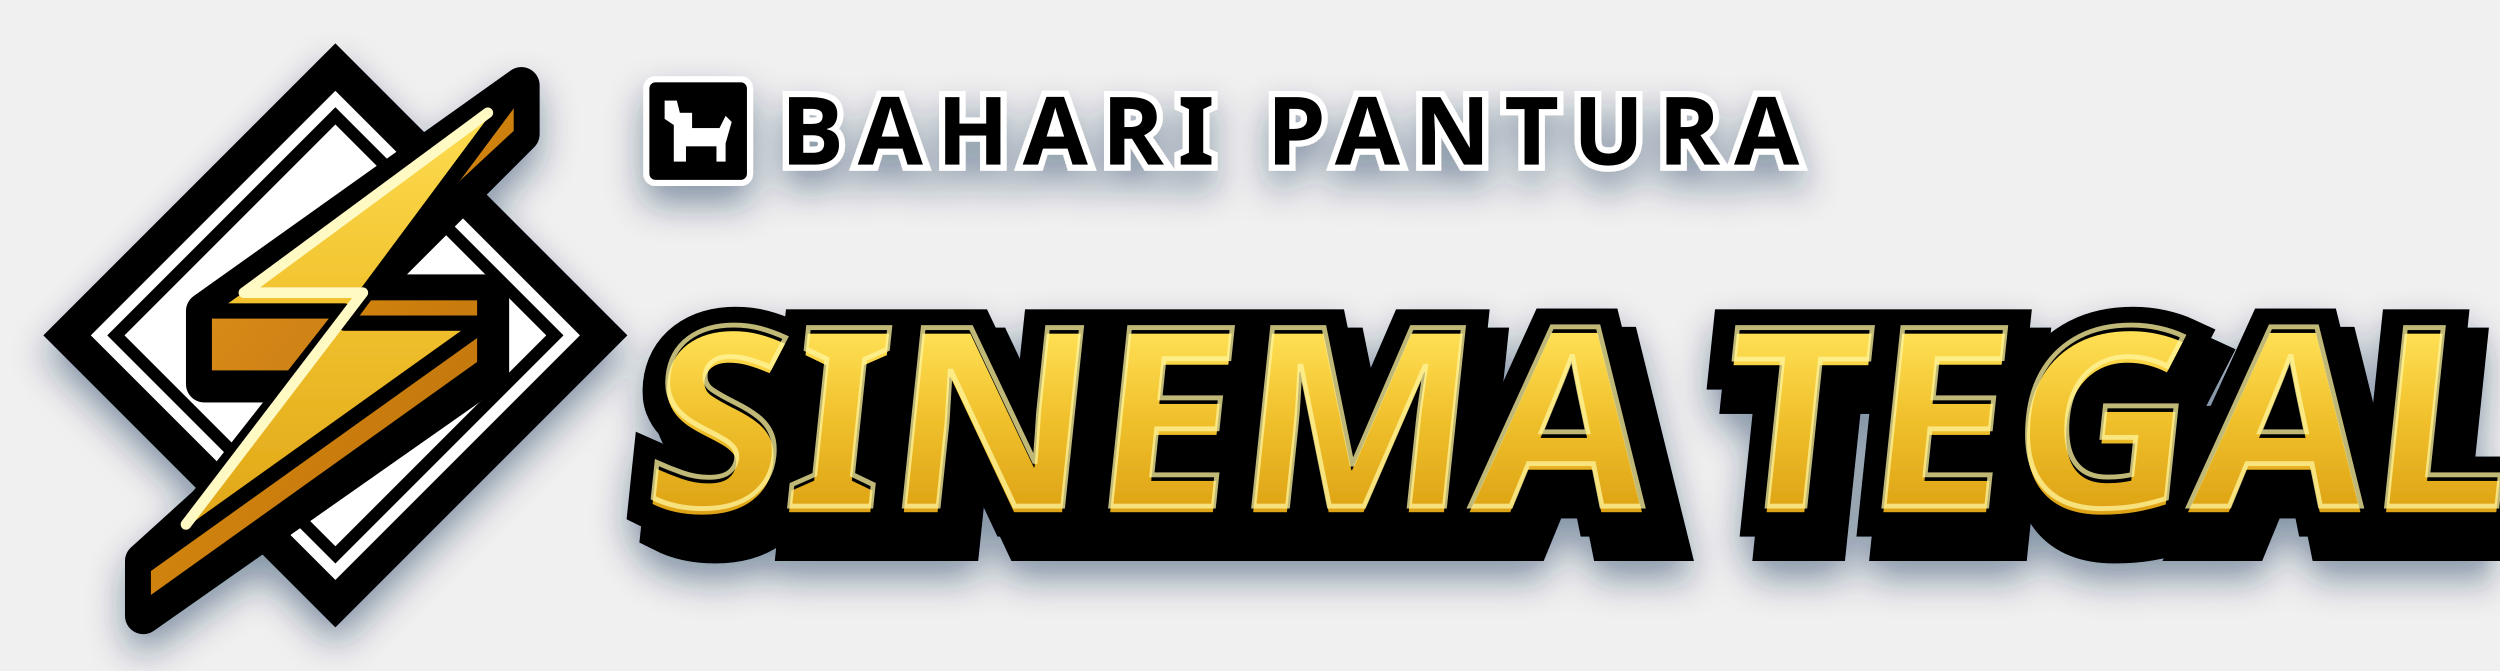
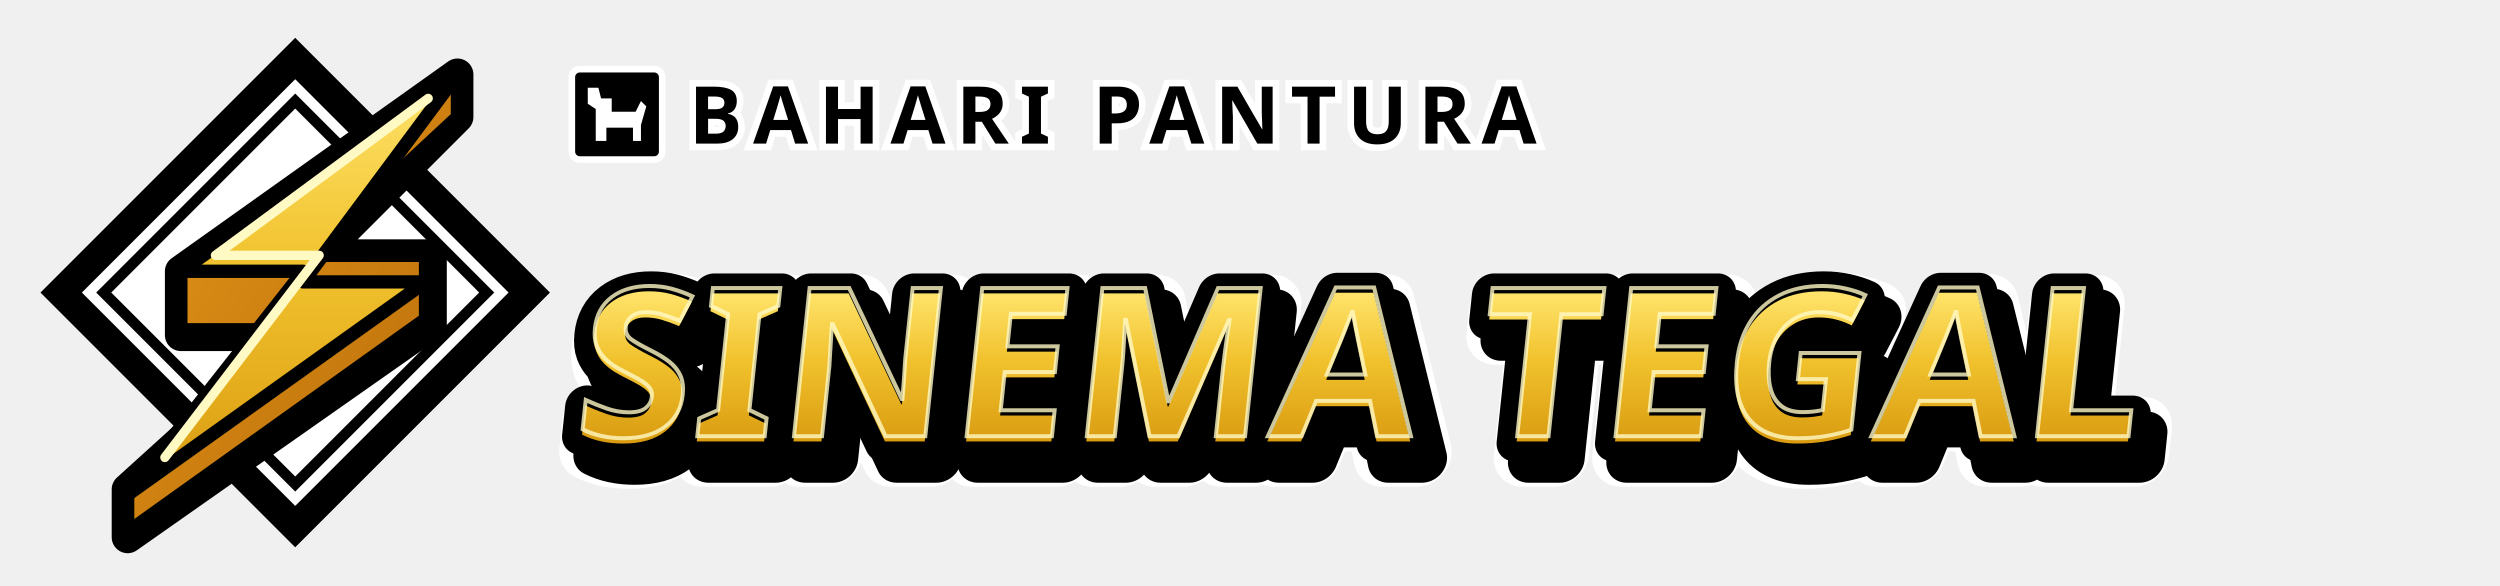
- <svg xmlns="http://www.w3.org/2000/svg" viewBox="0 0 820 220" width="820" height="220" role="img" aria-label="Sinema Tegal - Winamp Style Logo">
+ <svg xmlns="http://www.w3.org/2000/svg" viewBox="0 0 940 220" width="940" height="220" role="img" aria-label="Sinema Tegal - Winamp Style Logo">
  <defs>
    <linearGradient id="winampGold" x1="0%" y1="0%" x2="0%" y2="100%">
-       <stop offset="0%" stop-color="#FFE055" />
+       <stop offset="0%" stop-color="#FFE46B" />
      <stop offset="45%" stop-color="#F1C22E" />
-       <stop offset="100%" stop-color="#DDA214" />
+       <stop offset="100%" stop-color="#D99B10" />
    </linearGradient>
    <linearGradient id="boltBevel" x1="0%" y1="0%" x2="100%" y2="100%">
      <stop offset="0%" stop-color="#E59819" />
      <stop offset="100%" stop-color="#B86B09" />
    </linearGradient>
-     <filter id="aeroPop" x="-8%" y="-12%" width="116%" height="128%">
-       <feDropShadow dx="0" dy="2" stdDeviation="2.5" flood-color="#ffffff" flood-opacity="0.85" />
-       <feDropShadow dx="0" dy="6" stdDeviation="6" flood-color="#012a4a" flood-opacity="0.45" />
-     </filter>
  </defs>
-   <g filter="url(#aeroPop)">
-     <g transform="translate(15, 10)">
+   <g>
+     <g transform="translate(16, 10)">
      <polygon points="95,12 183,100 95,188 7,100" fill="#FFFFFF" stroke="#000000" stroke-width="11" stroke-linejoin="miter" />
      <polygon points="95,28 167,100 95,172 23,100" fill="#FFFFFF" stroke="#000000" stroke-width="4" />
      <polygon points="156,18 52,92 52,116 96,116 32,174 32,192 146,112 146,86 104,86 156,34" fill="#000000" stroke="#000000" stroke-width="12" stroke-linejoin="round" />
      <polygon points="156,18 52,92 52,114 102,114 32,176 32,190 144,110 144,86 100,86 156,34" fill="url(#boltBevel)" stroke="#000000" stroke-width="5" stroke-linejoin="round" />
      <polygon points="156,18 52,92 98,92 32,176 144,96 98,96" fill="url(#winampGold)" stroke="#000000" stroke-width="5" stroke-linejoin="round" />
      <polyline points="145,27 65,86 104,86 46,162" fill="none" stroke="#FFF9C4" stroke-width="3.5" stroke-linecap="round" stroke-linejoin="round" />
    </g>
-     <g transform="translate(212, 24)">
-       <rect x="0" y="2" width="34" height="34" rx="3" fill="#000000" stroke="#FFFFFF" stroke-width="2" />
+     <g transform="translate(215, 24)">
+       <rect x="0" y="2" width="34" height="34" rx="3" fill="#000000" stroke="#FFFFFF" stroke-width="2.5" />
      <path d="M9,29 L9,17 L6,15 L6,9 L10,9 L11,13 L15,13 L15,18 L24,18 L26,14 L28,16 L26,23 L26,29 L23,29 L23,24 L13,24 L13,29 Z" fill="#FFFFFF" />
-       <text x="44" y="30" font-family="'Outfit', 'Arial Black', 'Impact', sans-serif" font-size="31" font-weight="900" letter-spacing="4.5" fill="#000000" stroke="#FFFFFF" stroke-width="4" paint-order="stroke fill">BAHARI PANTURA</text>
+       <text x="44" y="30" font-family="'Outfit', 'Arial Black', 'Impact', sans-serif" font-size="30" font-weight="900" letter-spacing="4" fill="#000000" stroke="#FFFFFF" stroke-width="5" paint-order="stroke fill">BAHARI PANTURA</text>
    </g>
-     <g transform="translate(210, 168) skewX(-6)">
-       <text x="6" y="7" font-family="'Outfit', 'Arial Black', 'Impact', sans-serif" font-size="82" font-weight="900" letter-spacing="1" fill="#000000" stroke="#000000" stroke-width="18" stroke-linejoin="miter" paint-order="stroke fill">SINEMA TEGAL</text>
-       <text x="0" y="0" font-family="'Outfit', 'Arial Black', 'Impact', sans-serif" font-size="82" font-weight="900" letter-spacing="1" fill="url(#winampGold)" stroke="#000000" stroke-width="16" stroke-linejoin="miter" paint-order="stroke fill">SINEMA TEGAL</text>
-       <text x="0" y="-2" font-family="'Outfit', 'Arial Black', 'Impact', sans-serif" font-size="82" font-weight="900" letter-spacing="1" fill="none" stroke="#FFF59D" stroke-width="1.6" opacity="0.75">SINEMA TEGAL</text>
+     <g transform="translate(215, 166) skewX(-6)">
+       <text x="4" y="5" font-family="'Outfit', 'Arial Black', 'Impact', sans-serif" font-size="78" font-weight="900" letter-spacing="1.5" fill="#FFFFFF" stroke="#FFFFFF" stroke-width="24" stroke-linejoin="round" paint-order="stroke fill">SINEMA TEGAL</text>
+       <text x="6" y="7" font-family="'Outfit', 'Arial Black', 'Impact', sans-serif" font-size="78" font-weight="900" letter-spacing="1.5" fill="#000000" stroke="#000000" stroke-width="17" stroke-linejoin="round" paint-order="stroke fill">SINEMA TEGAL</text>
+       <text x="0" y="0" font-family="'Outfit', 'Arial Black', 'Impact', sans-serif" font-size="78" font-weight="900" letter-spacing="1.5" fill="url(#winampGold)" stroke="#000000" stroke-width="15" stroke-linejoin="round" paint-order="stroke fill">SINEMA TEGAL</text>
+       <text x="0" y="-2" font-family="'Outfit', 'Arial Black', 'Impact', sans-serif" font-size="78" font-weight="900" letter-spacing="1.5" fill="none" stroke="#FFF9C4" stroke-width="1.5" opacity="0.8">SINEMA TEGAL</text>
    </g>
  </g>
</svg>
